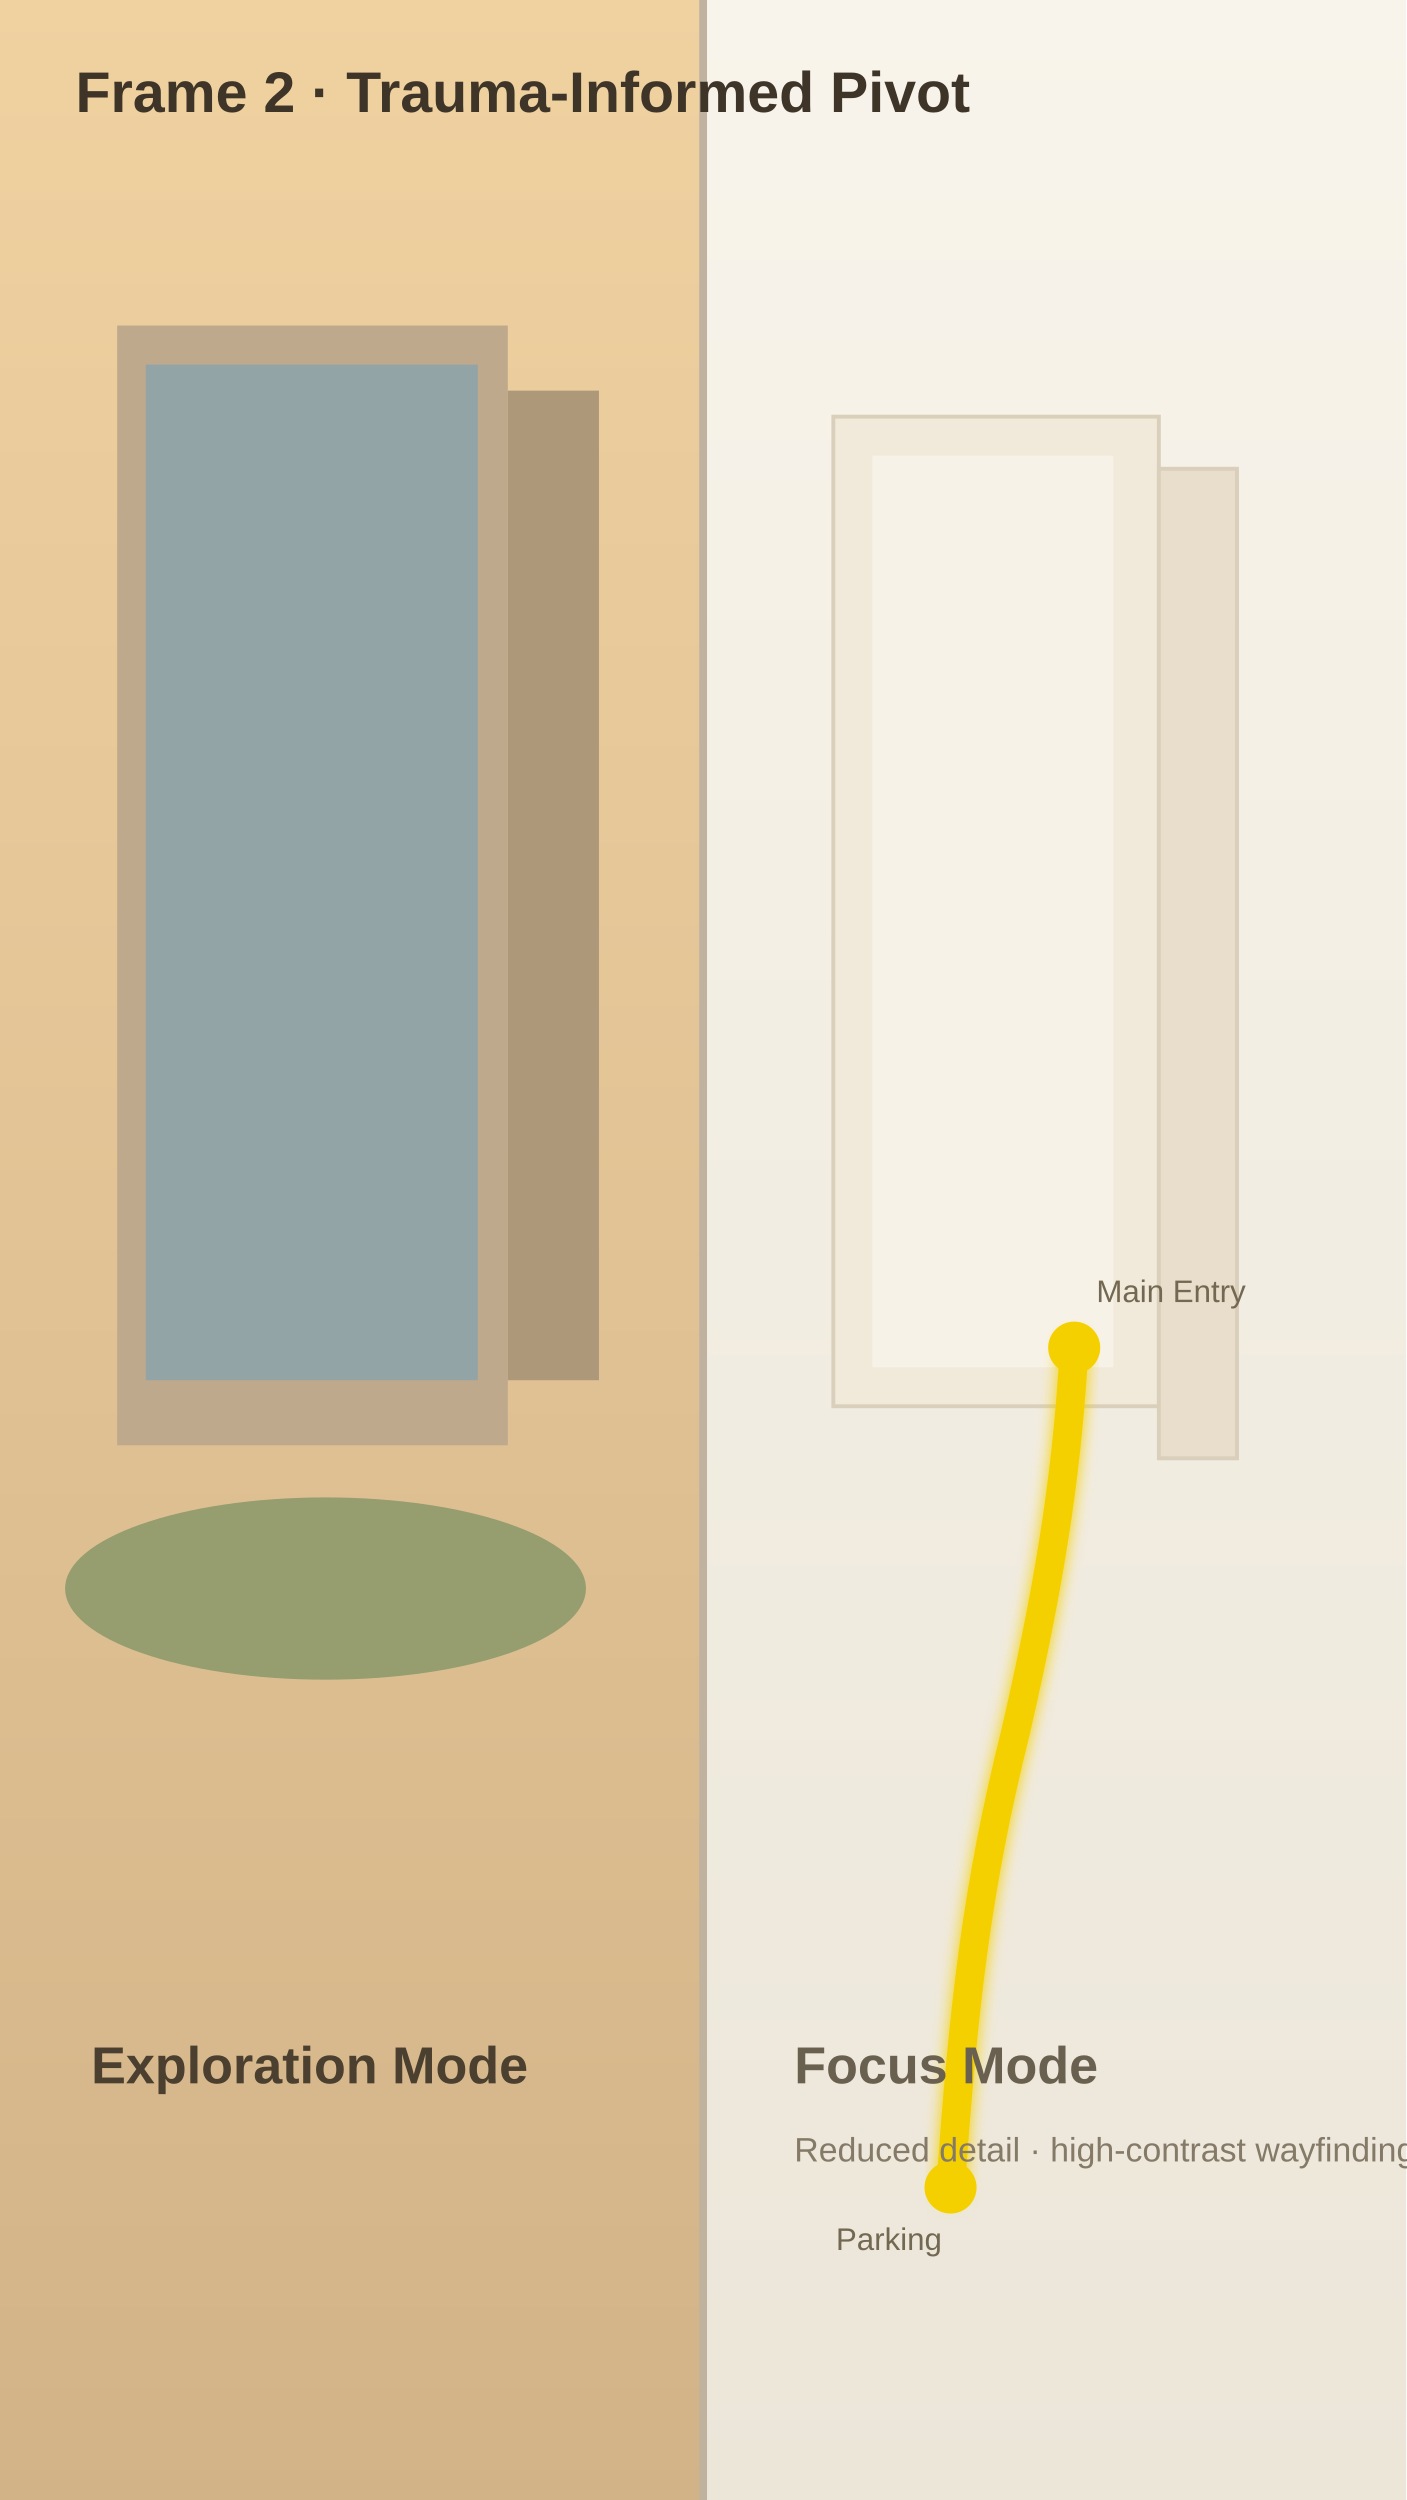
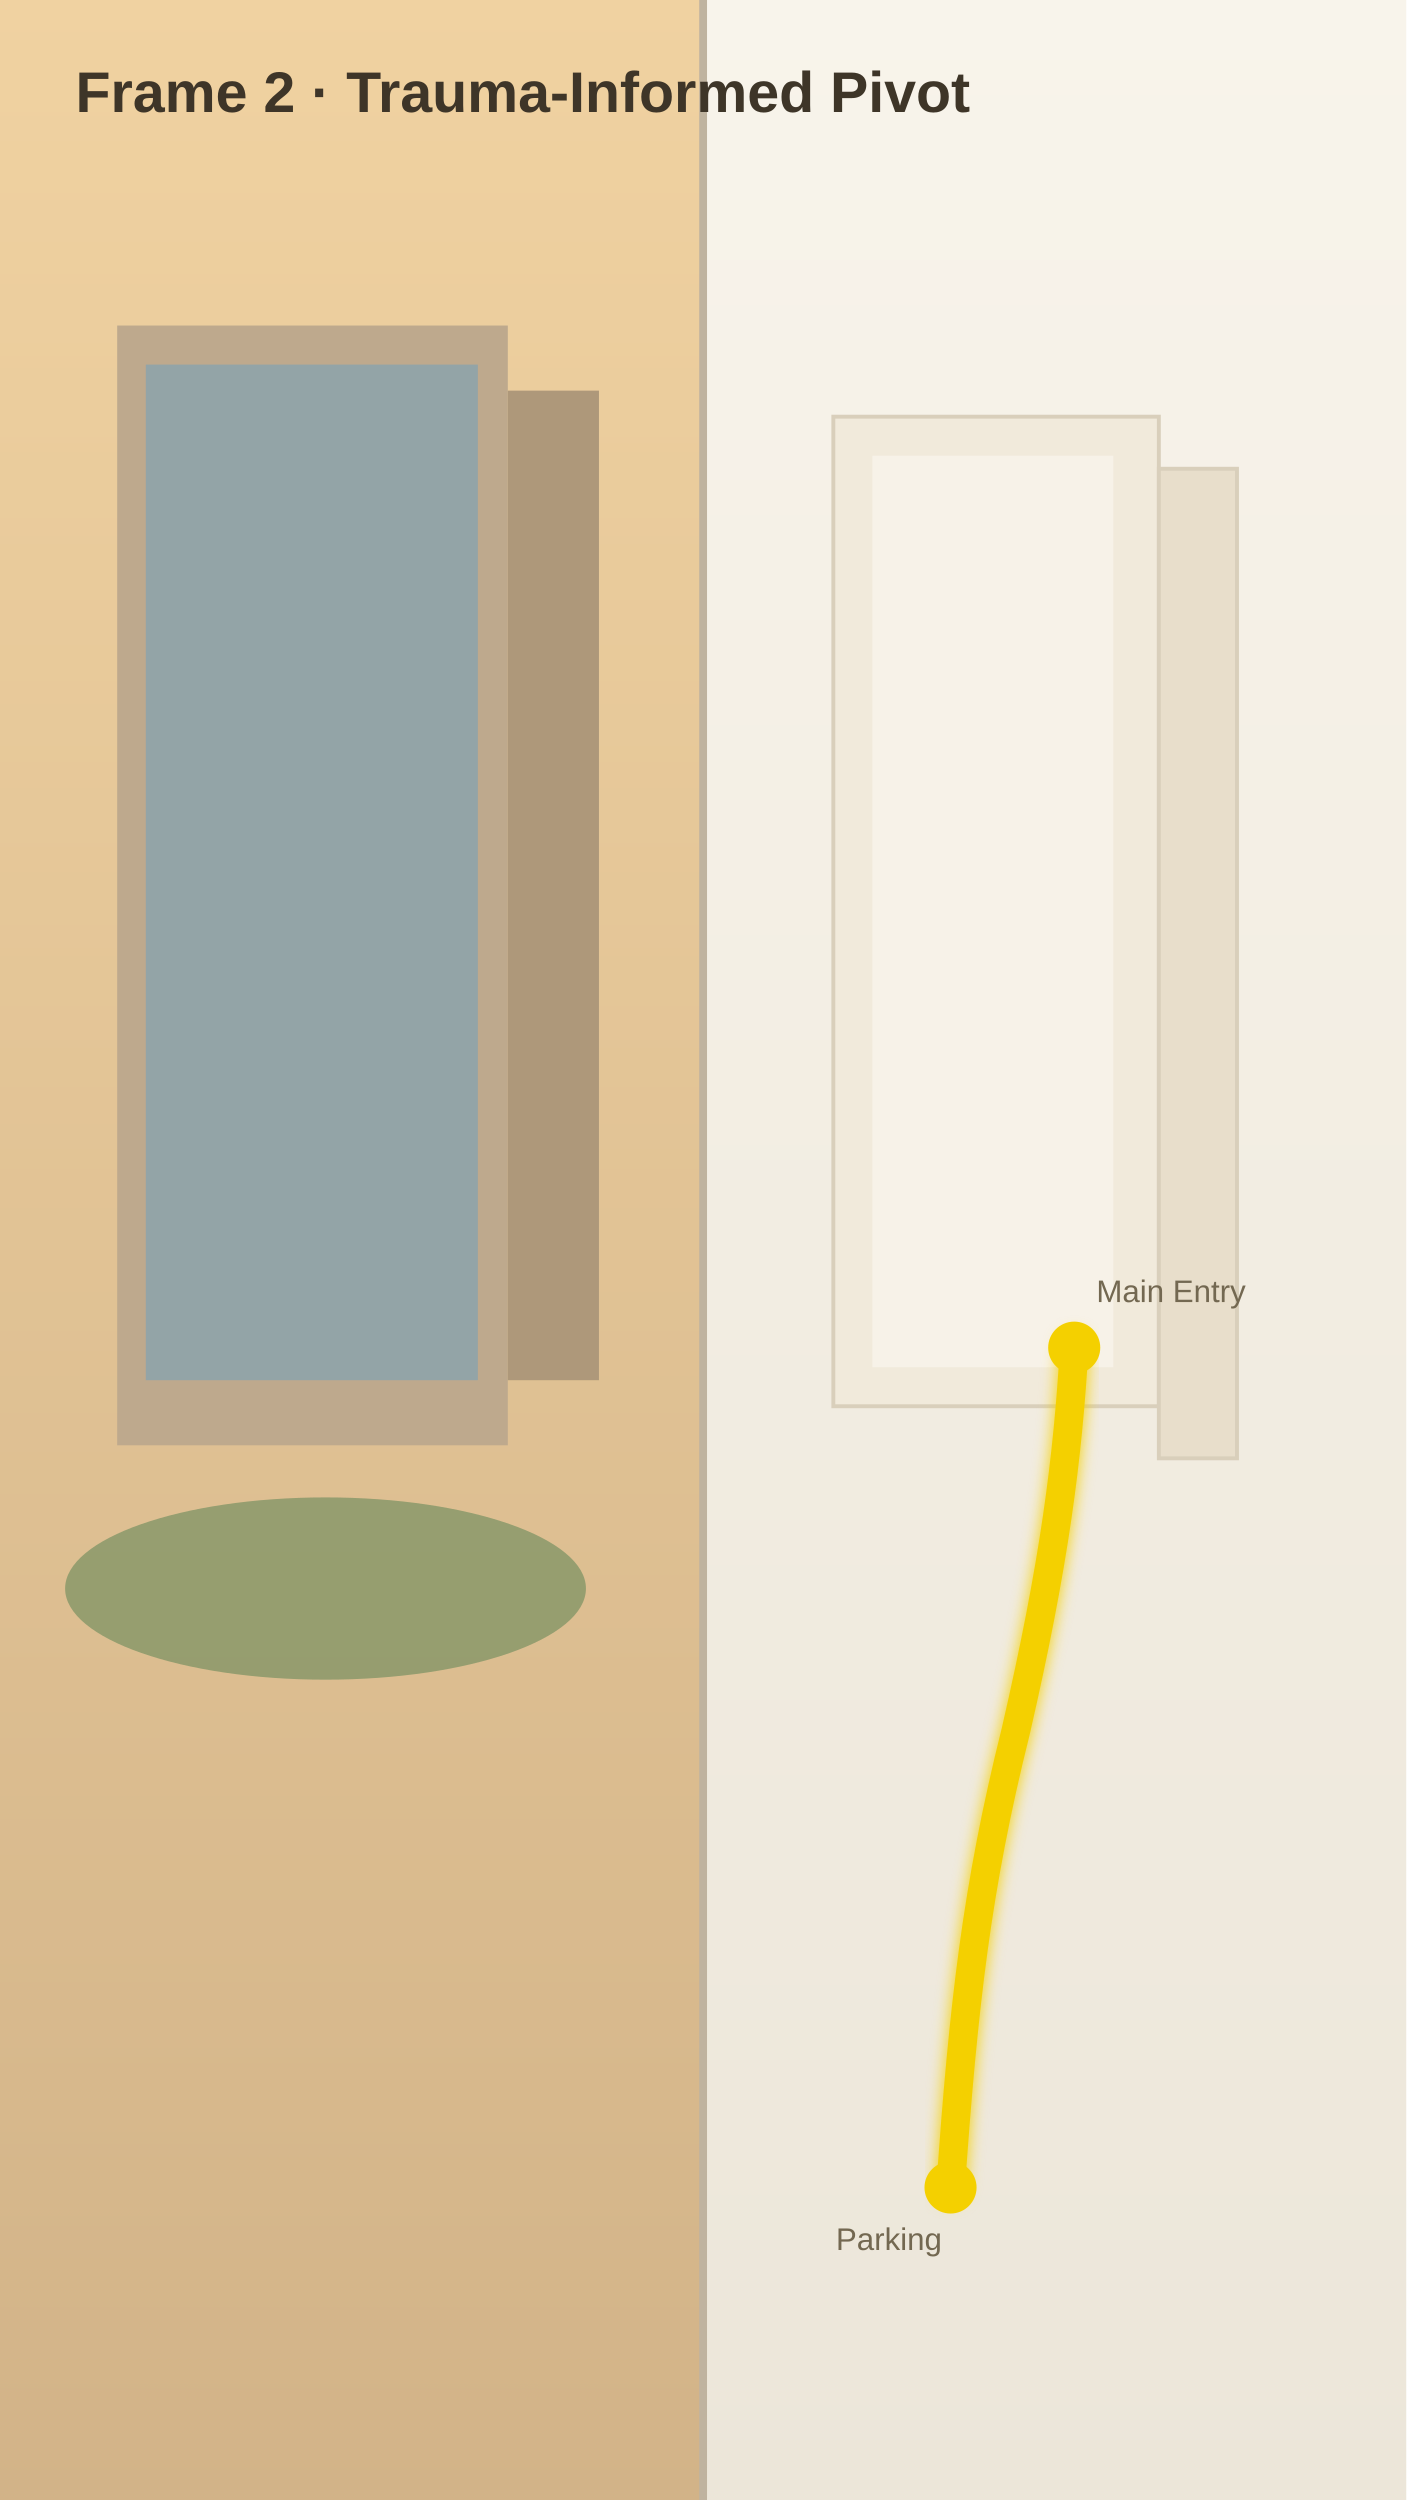
<svg xmlns="http://www.w3.org/2000/svg" width="1080" height="1920" viewBox="0 0 1080 1920">
  <defs>
    <linearGradient id="leftBg" x1="0" y1="0" x2="0" y2="1">
      <stop offset="0%" stop-color="#f0d2a1" />
      <stop offset="100%" stop-color="#d2b388" />
    </linearGradient>
    <linearGradient id="rightBg" x1="0" y1="0" x2="0" y2="1">
      <stop offset="0%" stop-color="#f8f4eb" />
      <stop offset="100%" stop-color="#ece6d9" />
    </linearGradient>
    <filter id="glow" x="-20%" y="-20%" width="140%" height="140%">
      <feGaussianBlur stdDeviation="6" result="blur" />
      <feMerge>
        <feMergeNode in="blur" />
        <feMergeNode in="SourceGraphic" />
      </feMerge>
    </filter>
  </defs>
  <rect width="540" height="1920" fill="url(#leftBg)" />
  <rect x="540" width="540" height="1920" fill="url(#rightBg)" />
  <line x1="540" y1="0" x2="540" y2="1920" stroke="#bfb39f" stroke-width="6" />
  <g>
    <rect x="90" y="250" width="300" height="860" fill="#bea98d" />
    <rect x="390" y="300" width="70" height="760" fill="#ae987a" />
    <rect x="112" y="280" width="255" height="780" fill="#8ca3ab" opacity="0.85" />
    <ellipse cx="250" cy="1220" rx="200" ry="70" fill="#779061" opacity="0.7" />
-     <text x="70" y="1600" font-family="Arial, sans-serif" font-size="40" fill="#4b3f2f" font-weight="700">Exploration Mode</text>
  </g>
  <g>
    <rect x="640" y="320" width="250" height="760" fill="#f1eadb" stroke="#d9cfbb" stroke-width="3" />
    <rect x="890" y="360" width="60" height="760" fill="#e8decb" stroke="#d9cfbb" stroke-width="3" />
    <rect x="670" y="350" width="185" height="700" fill="#f7f2e8" />
    <path d="M 730 1680 C 740 1540, 750 1450, 780 1330 C 810 1200, 820 1120, 825 1035" fill="none" stroke="#F4D000" stroke-width="22" stroke-linecap="round" filter="url(#glow)" />
    <circle cx="730" cy="1680" r="20" fill="#F4D000" />
    <circle cx="825" cy="1035" r="20" fill="#F4D000" />
-     <text x="610" y="1600" font-family="Arial, sans-serif" font-size="40" fill="#6a604f" font-weight="700">Focus Mode</text>
-     <text x="610" y="1660" font-family="Arial, sans-serif" font-size="26" fill="#847a67">Reduced detail · high-contrast wayfinding</text>
    <text x="642" y="1728" font-family="Arial, sans-serif" font-size="24" fill="#736851">Parking</text>
    <text x="842" y="1000" font-family="Arial, sans-serif" font-size="24" fill="#736851">Main Entry</text>
  </g>
  <text x="58" y="86" font-family="Arial, sans-serif" font-size="44" fill="#3e3528" font-weight="700">Frame 2 · Trauma-Informed Pivot</text>
</svg>
